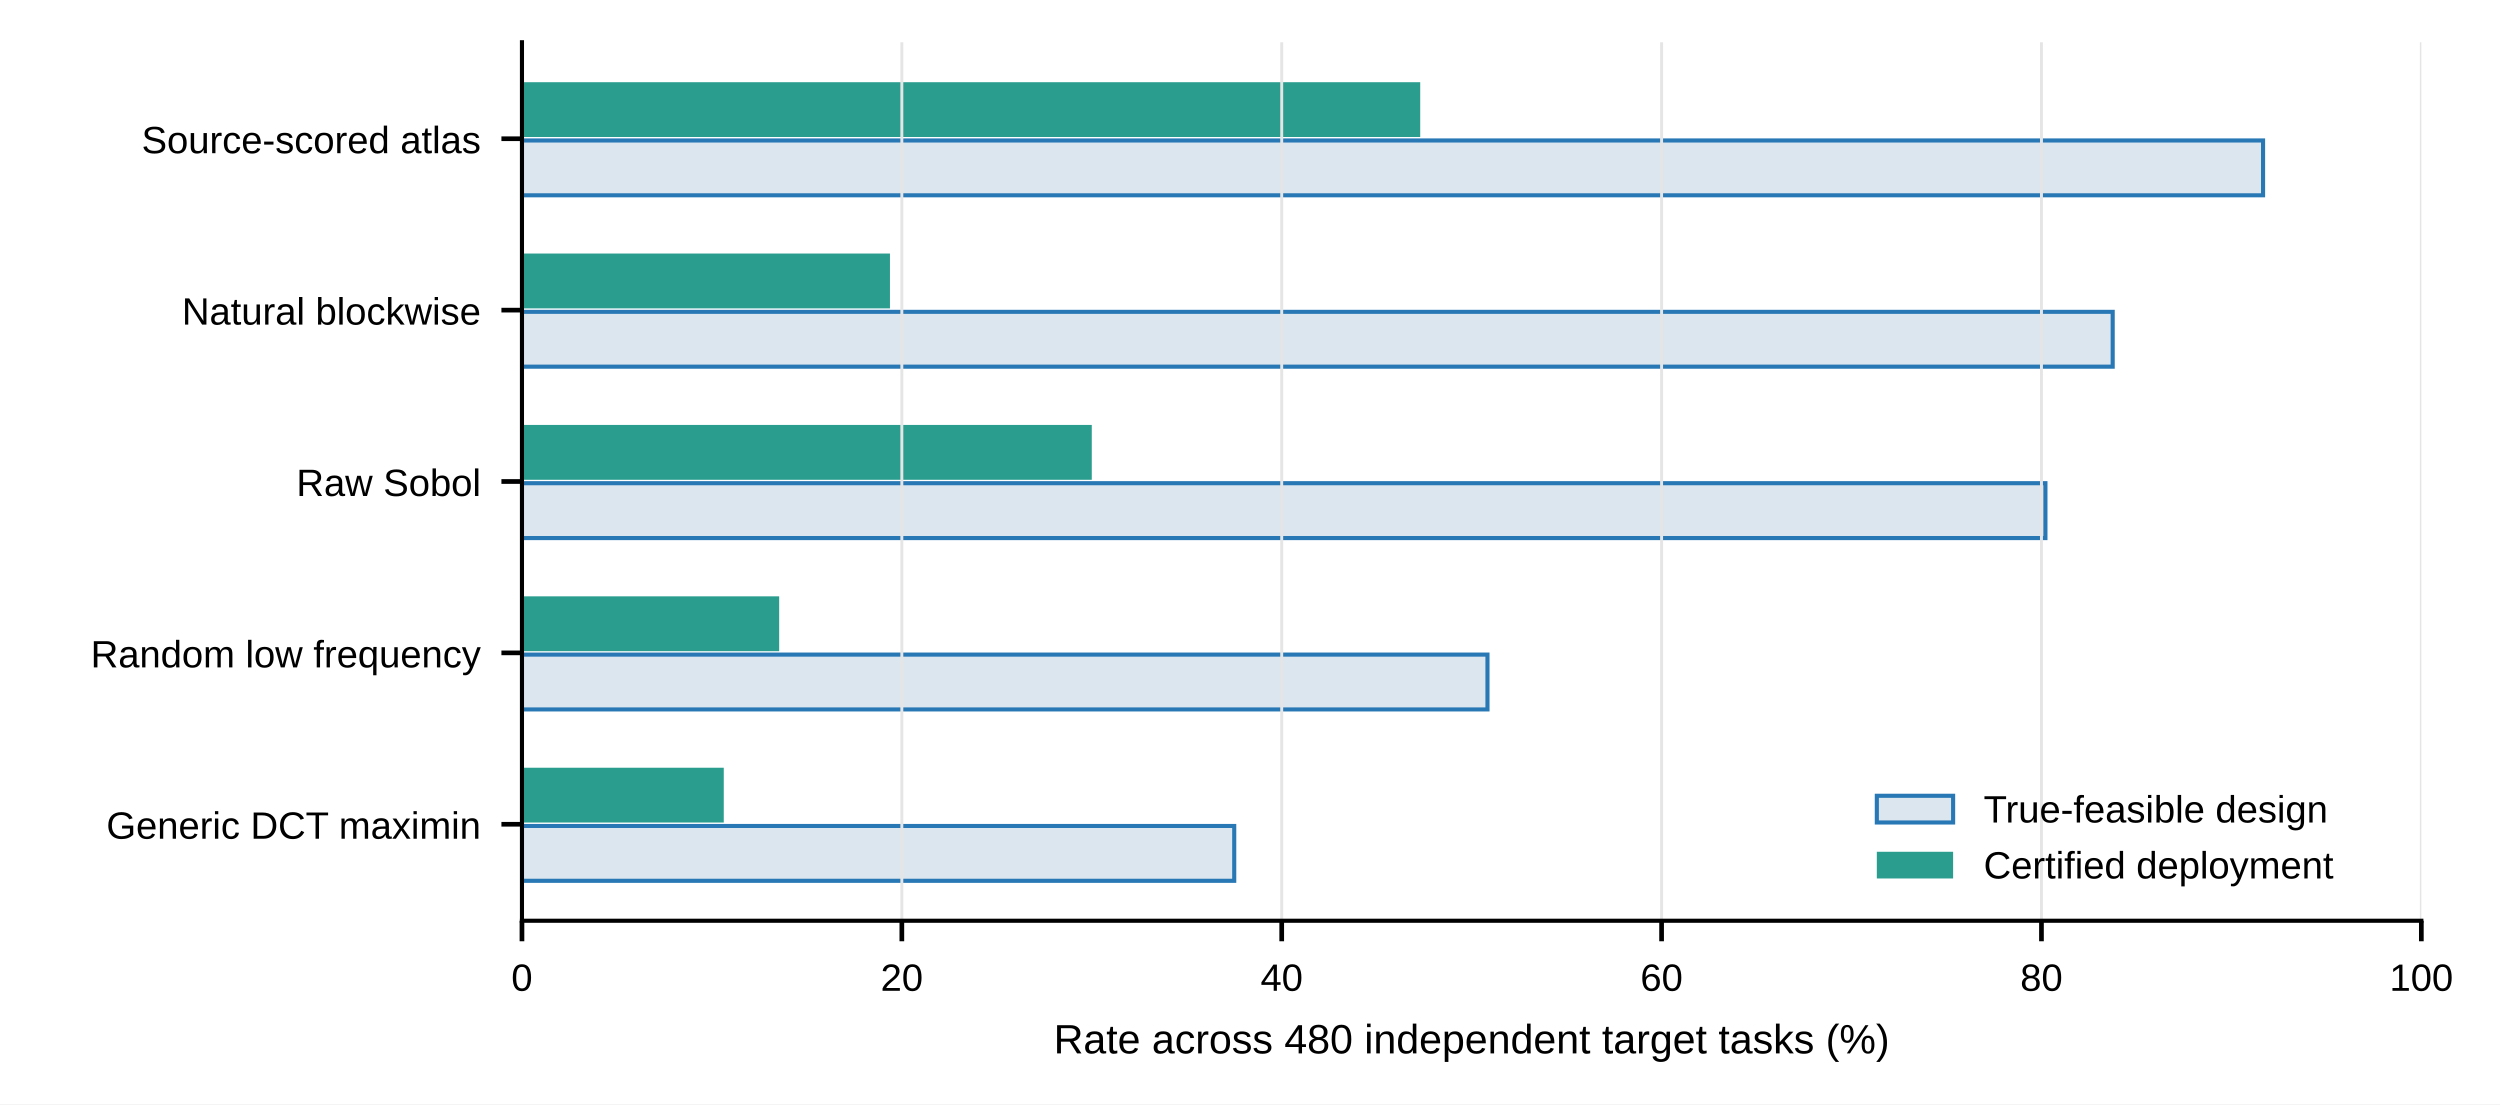
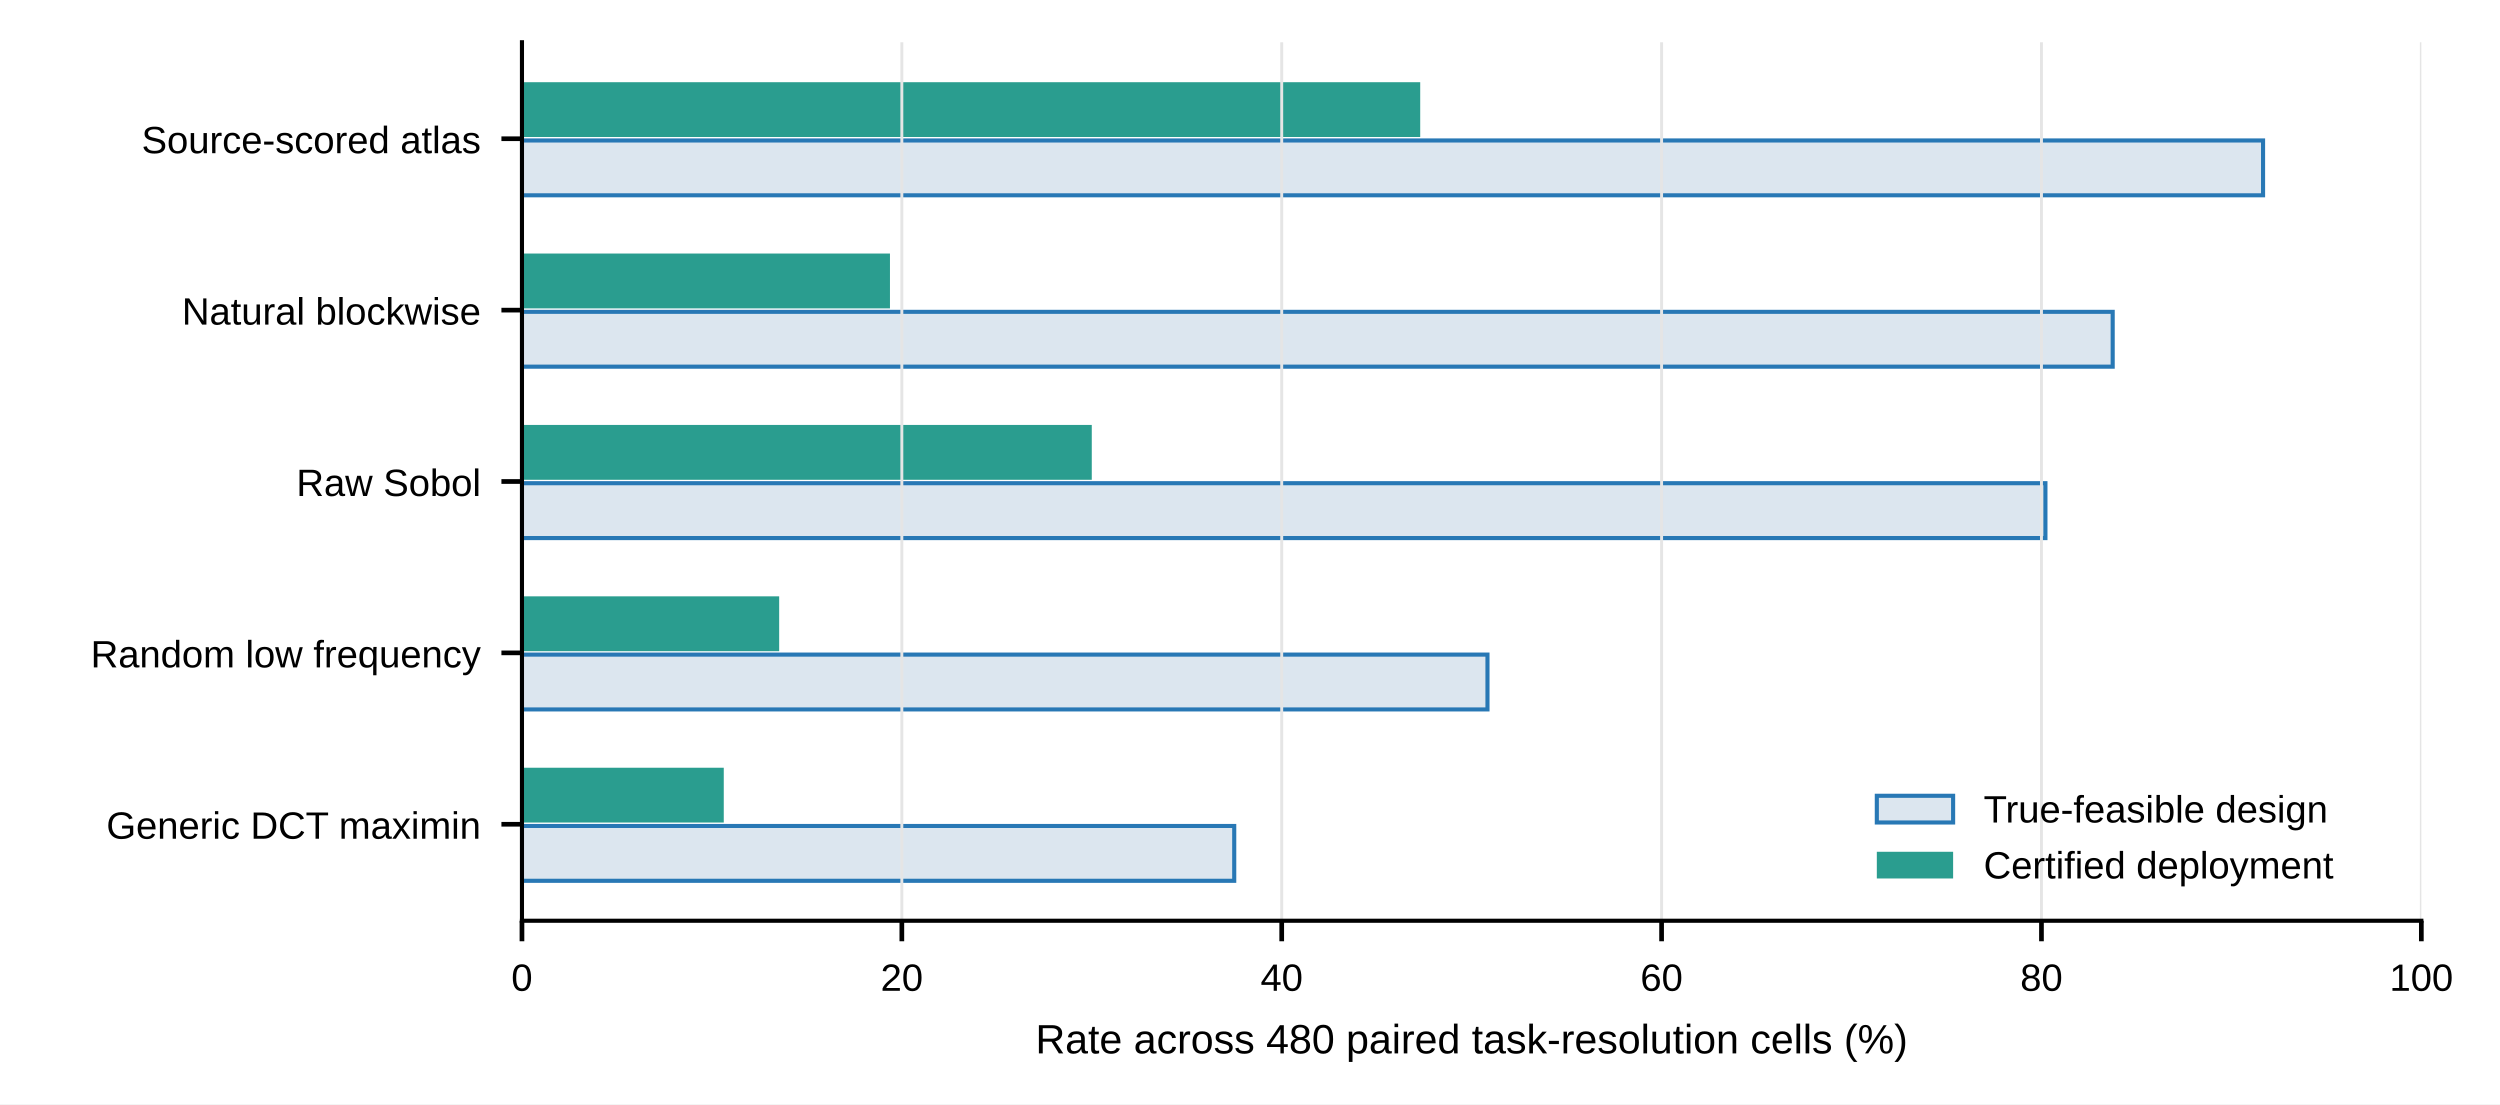
<svg xmlns="http://www.w3.org/2000/svg" xmlns:xlink="http://www.w3.org/1999/xlink" width="425.981pt" height="188.153pt" viewBox="0 0 425.981 188.153" version="1.1">
  <defs>
    <style type="text/css">*{stroke-linejoin: round; stroke-linecap: butt}</style>
  </defs>
  <g id="figure_1">
    <g id="patch_1">
      <path d="M 0 188.153 L 425.981 188.153 L 425.981 0 L 0 0 z " style="fill: #ffffff" />
    </g>
    <g id="axes_1">
      <g id="patch_2">
        <path d="M 88.938 156.888 L 412.578 156.888 L 412.578 7.2 L 88.938 7.2 z " style="fill: #ffffff" />
      </g>
      <g id="patch_3">
-         <path d="M 88.938 23.933 L 385.608 23.933 L 385.608 33.277 L 88.938 33.277 z " clip-path="url(#pf8e1ecd4ba)" style="fill: #dce6ef; stroke: #2878b5; stroke-width: 0.7; stroke-linejoin: miter" />
+         <path d="M 88.938 23.933 L 385.608 23.933 L 385.608 33.277 L 88.938 33.277 z " clip-path="url(#p32e5ed71f1)" style="fill: #dce6ef; stroke: #2878b5; stroke-width: 0.7; stroke-linejoin: miter" />
      </g>
      <g id="patch_4">
-         <path d="M 88.938 53.134 L 359.986 53.134 L 359.986 62.479 L 88.938 62.479 z " clip-path="url(#pf8e1ecd4ba)" style="fill: #dce6ef; stroke: #2878b5; stroke-width: 0.7; stroke-linejoin: miter" />
+         <path d="M 88.938 53.134 L 359.986 53.134 L 359.986 62.479 L 88.938 62.479 z " clip-path="url(#p32e5ed71f1)" style="fill: #dce6ef; stroke: #2878b5; stroke-width: 0.7; stroke-linejoin: miter" />
      </g>
      <g id="patch_5">
-         <path d="M 88.938 82.336 L 348.524 82.336 L 348.524 91.681 L 88.938 91.681 z " clip-path="url(#pf8e1ecd4ba)" style="fill: #dce6ef; stroke: #2878b5; stroke-width: 0.7; stroke-linejoin: miter" />
+         <path d="M 88.938 82.336 L 348.524 82.336 L 348.524 91.681 L 88.938 91.681 z " clip-path="url(#p32e5ed71f1)" style="fill: #dce6ef; stroke: #2878b5; stroke-width: 0.7; stroke-linejoin: miter" />
      </g>
      <g id="patch_6">
-         <path d="M 88.938 111.538 L 253.455 111.538 L 253.455 120.882 L 88.938 120.882 z " clip-path="url(#pf8e1ecd4ba)" style="fill: #dce6ef; stroke: #2878b5; stroke-width: 0.7; stroke-linejoin: miter" />
+         <path d="M 88.938 111.538 L 253.455 111.538 L 253.455 120.882 L 88.938 120.882 z " clip-path="url(#p32e5ed71f1)" style="fill: #dce6ef; stroke: #2878b5; stroke-width: 0.7; stroke-linejoin: miter" />
      </g>
      <g id="patch_7">
-         <path d="M 88.938 140.739 L 210.303 140.739 L 210.303 150.084 L 88.938 150.084 z " clip-path="url(#pf8e1ecd4ba)" style="fill: #dce6ef; stroke: #2878b5; stroke-width: 0.7; stroke-linejoin: miter" />
+         <path d="M 88.938 140.739 L 210.303 140.739 L 210.303 150.084 L 88.938 150.084 z " clip-path="url(#p32e5ed71f1)" style="fill: #dce6ef; stroke: #2878b5; stroke-width: 0.7; stroke-linejoin: miter" />
      </g>
      <g id="patch_8">
-         <path d="M 88.938 14.004 L 241.993 14.004 L 241.993 23.349 L 88.938 23.349 z " clip-path="url(#pf8e1ecd4ba)" style="fill: #2a9d8f" />
+         <path d="M 88.938 14.004 L 241.993 14.004 L 241.993 23.349 L 88.938 23.349 z " clip-path="url(#p32e5ed71f1)" style="fill: #2a9d8f" />
      </g>
      <g id="patch_9">
-         <path d="M 88.938 43.206 L 151.643 43.206 L 151.643 52.55 L 88.938 52.55 z " clip-path="url(#pf8e1ecd4ba)" style="fill: #2a9d8f" />
+         <path d="M 88.938 43.206 L 151.643 43.206 L 151.643 52.55 L 88.938 52.55 z " clip-path="url(#p32e5ed71f1)" style="fill: #2a9d8f" />
      </g>
      <g id="patch_10">
-         <path d="M 88.938 72.407 L 186.03 72.407 L 186.03 81.752 L 88.938 81.752 z " clip-path="url(#pf8e1ecd4ba)" style="fill: #2a9d8f" />
+         <path d="M 88.938 72.407 L 186.03 72.407 L 186.03 81.752 L 88.938 81.752 z " clip-path="url(#p32e5ed71f1)" style="fill: #2a9d8f" />
      </g>
      <g id="patch_11">
-         <path d="M 88.938 101.609 L 132.764 101.609 L 132.764 110.954 L 88.938 110.954 z " clip-path="url(#pf8e1ecd4ba)" style="fill: #2a9d8f" />
+         <path d="M 88.938 101.609 L 132.764 101.609 L 132.764 110.954 L 88.938 110.954 z " clip-path="url(#p32e5ed71f1)" style="fill: #2a9d8f" />
      </g>
      <g id="patch_12">
-         <path d="M 88.938 130.811 L 123.325 130.811 L 123.325 140.155 L 88.938 140.155 z " clip-path="url(#pf8e1ecd4ba)" style="fill: #2a9d8f" />
+         <path d="M 88.938 130.811 L 123.325 130.811 L 123.325 140.155 L 88.938 140.155 z " clip-path="url(#p32e5ed71f1)" style="fill: #2a9d8f" />
      </g>
      <g id="matplotlib.axis_1">
        <g id="xtick_1">
          <g id="line2d_1">
-             <path d="M 88.938 156.888 L 88.938 7.2 " clip-path="url(#pf8e1ecd4ba)" style="fill: none; stroke: #e5e5e5; stroke-width: 0.5; stroke-linecap: square" />
+             <path d="M 88.938 156.888 L 88.938 7.2 " clip-path="url(#p32e5ed71f1)" style="fill: none; stroke: #e5e5e5; stroke-width: 0.5; stroke-linecap: square" />
          </g>
          <g id="line2d_2">
            <defs>
-               <path id="mcf274339c1" d="M 0 0 L 0 3.5 " style="stroke: #000000; stroke-width: 0.8" />
+               <path id="m42486e87de" d="M 0 0 L 0 3.5 " style="stroke: #000000; stroke-width: 0.8" />
            </defs>
            <g>
-               <use xlink:href="#mcf274339c1" x="88.938" y="156.888" style="stroke: #000000; stroke-width: 0.8" />
+               <use xlink:href="#m42486e87de" x="88.938" y="156.888" style="stroke: #000000; stroke-width: 0.8" />
            </g>
          </g>
          <g id="text_1">
            <text style="font-size: 6.5px; font-family: 'Arial', 'Helvetica', 'DejaVu Sans', sans-serif; text-anchor: middle" x="88.938" y="168.827" transform="rotate(-0 88.93781 168.827)">0</text>
          </g>
        </g>
        <g id="xtick_2">
          <g id="line2d_3">
-             <path d="M 153.666 156.888 L 153.666 7.2 " clip-path="url(#pf8e1ecd4ba)" style="fill: none; stroke: #e5e5e5; stroke-width: 0.5; stroke-linecap: square" />
+             <path d="M 153.666 156.888 L 153.666 7.2 " clip-path="url(#p32e5ed71f1)" style="fill: none; stroke: #e5e5e5; stroke-width: 0.5; stroke-linecap: square" />
          </g>
          <g id="line2d_4">
            <g>
-               <use xlink:href="#mcf274339c1" x="153.666" y="156.888" style="stroke: #000000; stroke-width: 0.8" />
+               <use xlink:href="#m42486e87de" x="153.666" y="156.888" style="stroke: #000000; stroke-width: 0.8" />
            </g>
          </g>
          <g id="text_2">
            <text style="font-size: 6.5px; font-family: 'Arial', 'Helvetica', 'DejaVu Sans', sans-serif; text-anchor: middle" x="153.666" y="168.827" transform="rotate(-0 153.6658 168.827)">20</text>
          </g>
        </g>
        <g id="xtick_3">
          <g id="line2d_5">
-             <path d="M 218.394 156.888 L 218.394 7.2 " clip-path="url(#pf8e1ecd4ba)" style="fill: none; stroke: #e5e5e5; stroke-width: 0.5; stroke-linecap: square" />
+             <path d="M 218.394 156.888 L 218.394 7.2 " clip-path="url(#p32e5ed71f1)" style="fill: none; stroke: #e5e5e5; stroke-width: 0.5; stroke-linecap: square" />
          </g>
          <g id="line2d_6">
            <g>
-               <use xlink:href="#mcf274339c1" x="218.394" y="156.888" style="stroke: #000000; stroke-width: 0.8" />
+               <use xlink:href="#m42486e87de" x="218.394" y="156.888" style="stroke: #000000; stroke-width: 0.8" />
            </g>
          </g>
          <g id="text_3">
            <text style="font-size: 6.5px; font-family: 'Arial', 'Helvetica', 'DejaVu Sans', sans-serif; text-anchor: middle" x="218.394" y="168.827" transform="rotate(-0 218.3938 168.827)">40</text>
          </g>
        </g>
        <g id="xtick_4">
          <g id="line2d_7">
-             <path d="M 283.122 156.888 L 283.122 7.2 " clip-path="url(#pf8e1ecd4ba)" style="fill: none; stroke: #e5e5e5; stroke-width: 0.5; stroke-linecap: square" />
+             <path d="M 283.122 156.888 L 283.122 7.2 " clip-path="url(#p32e5ed71f1)" style="fill: none; stroke: #e5e5e5; stroke-width: 0.5; stroke-linecap: square" />
          </g>
          <g id="line2d_8">
            <g>
-               <use xlink:href="#mcf274339c1" x="283.122" y="156.888" style="stroke: #000000; stroke-width: 0.8" />
+               <use xlink:href="#m42486e87de" x="283.122" y="156.888" style="stroke: #000000; stroke-width: 0.8" />
            </g>
          </g>
          <g id="text_4">
            <text style="font-size: 6.5px; font-family: 'Arial', 'Helvetica', 'DejaVu Sans', sans-serif; text-anchor: middle" x="283.122" y="168.827" transform="rotate(-0 283.1218 168.827)">60</text>
          </g>
        </g>
        <g id="xtick_5">
          <g id="line2d_9">
-             <path d="M 347.85 156.888 L 347.85 7.2 " clip-path="url(#pf8e1ecd4ba)" style="fill: none; stroke: #e5e5e5; stroke-width: 0.5; stroke-linecap: square" />
+             <path d="M 347.85 156.888 L 347.85 7.2 " clip-path="url(#p32e5ed71f1)" style="fill: none; stroke: #e5e5e5; stroke-width: 0.5; stroke-linecap: square" />
          </g>
          <g id="line2d_10">
            <g>
-               <use xlink:href="#mcf274339c1" x="347.85" y="156.888" style="stroke: #000000; stroke-width: 0.8" />
+               <use xlink:href="#m42486e87de" x="347.85" y="156.888" style="stroke: #000000; stroke-width: 0.8" />
            </g>
          </g>
          <g id="text_5">
            <text style="font-size: 6.5px; font-family: 'Arial', 'Helvetica', 'DejaVu Sans', sans-serif; text-anchor: middle" x="347.85" y="168.827" transform="rotate(-0 347.8498 168.827)">80</text>
          </g>
        </g>
        <g id="xtick_6">
          <g id="line2d_11">
-             <path d="M 412.578 156.888 L 412.578 7.2 " clip-path="url(#pf8e1ecd4ba)" style="fill: none; stroke: #e5e5e5; stroke-width: 0.5; stroke-linecap: square" />
+             <path d="M 412.578 156.888 L 412.578 7.2 " clip-path="url(#p32e5ed71f1)" style="fill: none; stroke: #e5e5e5; stroke-width: 0.5; stroke-linecap: square" />
          </g>
          <g id="line2d_12">
            <g>
-               <use xlink:href="#mcf274339c1" x="412.578" y="156.888" style="stroke: #000000; stroke-width: 0.8" />
+               <use xlink:href="#m42486e87de" x="412.578" y="156.888" style="stroke: #000000; stroke-width: 0.8" />
            </g>
          </g>
          <g id="text_6">
            <text style="font-size: 6.5px; font-family: 'Arial', 'Helvetica', 'DejaVu Sans', sans-serif; text-anchor: middle" x="412.578" y="168.827" transform="rotate(-0 412.5778 168.827)">100</text>
          </g>
        </g>
        <g id="text_7">
-           <text style="font-size: 7px; font-family: 'Arial', 'Helvetica', 'DejaVu Sans', sans-serif; text-anchor: middle" x="250.758" y="179.498" transform="rotate(-0 250.7578 179.4977)">Rate across 480 independent target tasks (%)</text>
+           <text style="font-size: 7px; font-family: 'Arial', 'Helvetica', 'DejaVu Sans', sans-serif; text-anchor: middle" x="250.758" y="179.498" transform="rotate(-0 250.7578 179.4977)">Rate across 480 paired task-resolution cells (%)</text>
        </g>
      </g>
      <g id="matplotlib.axis_2">
        <g id="ytick_1">
          <g id="line2d_13">
            <defs>
-               <path id="m7304536f2c" d="M 0 0 L -3.5 0 " style="stroke: #000000; stroke-width: 0.8" />
+               <path id="mcf421755bf" d="M 0 0 L -3.5 0 " style="stroke: #000000; stroke-width: 0.8" />
            </defs>
            <g>
-               <use xlink:href="#m7304536f2c" x="88.938" y="23.641" style="stroke: #000000; stroke-width: 0.8" />
+               <use xlink:href="#mcf421755bf" x="88.938" y="23.641" style="stroke: #000000; stroke-width: 0.8" />
            </g>
          </g>
          <g id="text_8">
            <text style="font-size: 6.5px; font-family: 'Arial', 'Helvetica', 'DejaVu Sans', sans-serif; text-anchor: end" x="81.938" y="26.11" transform="rotate(-0 81.93781 26.11006)">Source-scored atlas</text>
          </g>
        </g>
        <g id="ytick_2">
          <g id="line2d_14">
            <g>
-               <use xlink:href="#m7304536f2c" x="88.938" y="52.842" style="stroke: #000000; stroke-width: 0.8" />
+               <use xlink:href="#mcf421755bf" x="88.938" y="52.842" style="stroke: #000000; stroke-width: 0.8" />
            </g>
          </g>
          <g id="text_9">
            <text style="font-size: 6.5px; font-family: 'Arial', 'Helvetica', 'DejaVu Sans', sans-serif; text-anchor: end" x="81.938" y="55.312" transform="rotate(-0 81.93781 55.31177)">Natural blockwise</text>
          </g>
        </g>
        <g id="ytick_3">
          <g id="line2d_15">
            <g>
-               <use xlink:href="#m7304536f2c" x="88.938" y="82.044" style="stroke: #000000; stroke-width: 0.8" />
+               <use xlink:href="#mcf421755bf" x="88.938" y="82.044" style="stroke: #000000; stroke-width: 0.8" />
            </g>
          </g>
          <g id="text_10">
            <text style="font-size: 6.5px; font-family: 'Arial', 'Helvetica', 'DejaVu Sans', sans-serif; text-anchor: end" x="81.938" y="84.513" transform="rotate(-0 81.93781 84.51349)">Raw Sobol</text>
          </g>
        </g>
        <g id="ytick_4">
          <g id="line2d_16">
            <g>
-               <use xlink:href="#m7304536f2c" x="88.938" y="111.246" style="stroke: #000000; stroke-width: 0.8" />
+               <use xlink:href="#mcf421755bf" x="88.938" y="111.246" style="stroke: #000000; stroke-width: 0.8" />
            </g>
          </g>
          <g id="text_11">
            <text style="font-size: 6.5px; font-family: 'Arial', 'Helvetica', 'DejaVu Sans', sans-serif; text-anchor: end" x="81.938" y="113.715" transform="rotate(-0 81.93781 113.7152)">Random low frequency</text>
          </g>
        </g>
        <g id="ytick_5">
          <g id="line2d_17">
            <g>
-               <use xlink:href="#m7304536f2c" x="88.938" y="140.447" style="stroke: #000000; stroke-width: 0.8" />
+               <use xlink:href="#mcf421755bf" x="88.938" y="140.447" style="stroke: #000000; stroke-width: 0.8" />
            </g>
          </g>
          <g id="text_12">
            <text style="font-size: 6.5px; font-family: 'Arial', 'Helvetica', 'DejaVu Sans', sans-serif; text-anchor: end" x="81.938" y="142.917" transform="rotate(-0 81.93781 142.9169)">Generic DCT maximin</text>
          </g>
        </g>
      </g>
      <g id="patch_13">
        <path d="M 88.938 156.888 L 88.938 7.2 " style="fill: none; stroke: #000000; stroke-width: 0.7; stroke-linejoin: miter; stroke-linecap: square" />
      </g>
      <g id="patch_14">
        <path d="M 88.938 156.888 L 412.578 156.888 " style="fill: none; stroke: #000000; stroke-width: 0.7; stroke-linejoin: miter; stroke-linecap: square" />
      </g>
      <g id="legend_1">
        <g id="patch_15">
          <path d="M 319.796 140.145 L 332.796 140.145 L 332.796 135.595 L 319.796 135.595 z " style="fill: #dce6ef; stroke: #2878b5; stroke-width: 0.7; stroke-linejoin: miter" />
        </g>
        <g id="text_13">
          <text style="font-size: 6.5px; font-family: 'Arial', 'Helvetica', 'DejaVu Sans', sans-serif; text-anchor: start" x="337.996" y="140.145" transform="rotate(-0 337.9964 140.1454)">True-feasible design</text>
        </g>
        <g id="patch_16">
          <path d="M 319.796 149.686 L 332.796 149.686 L 332.796 145.136 L 319.796 145.136 z " style="fill: #2a9d8f" />
        </g>
        <g id="text_14">
          <text style="font-size: 6.5px; font-family: 'Arial', 'Helvetica', 'DejaVu Sans', sans-serif; text-anchor: start" x="337.996" y="149.686" transform="rotate(-0 337.9964 149.6862)">Certified deployment</text>
        </g>
      </g>
    </g>
  </g>
  <defs>
-     <clipPath id="pf8e1ecd4ba">
+     <clipPath id="p32e5ed71f1">
      <rect x="88.938" y="7.2" width="323.64" height="149.688" />
    </clipPath>
  </defs>
</svg>
